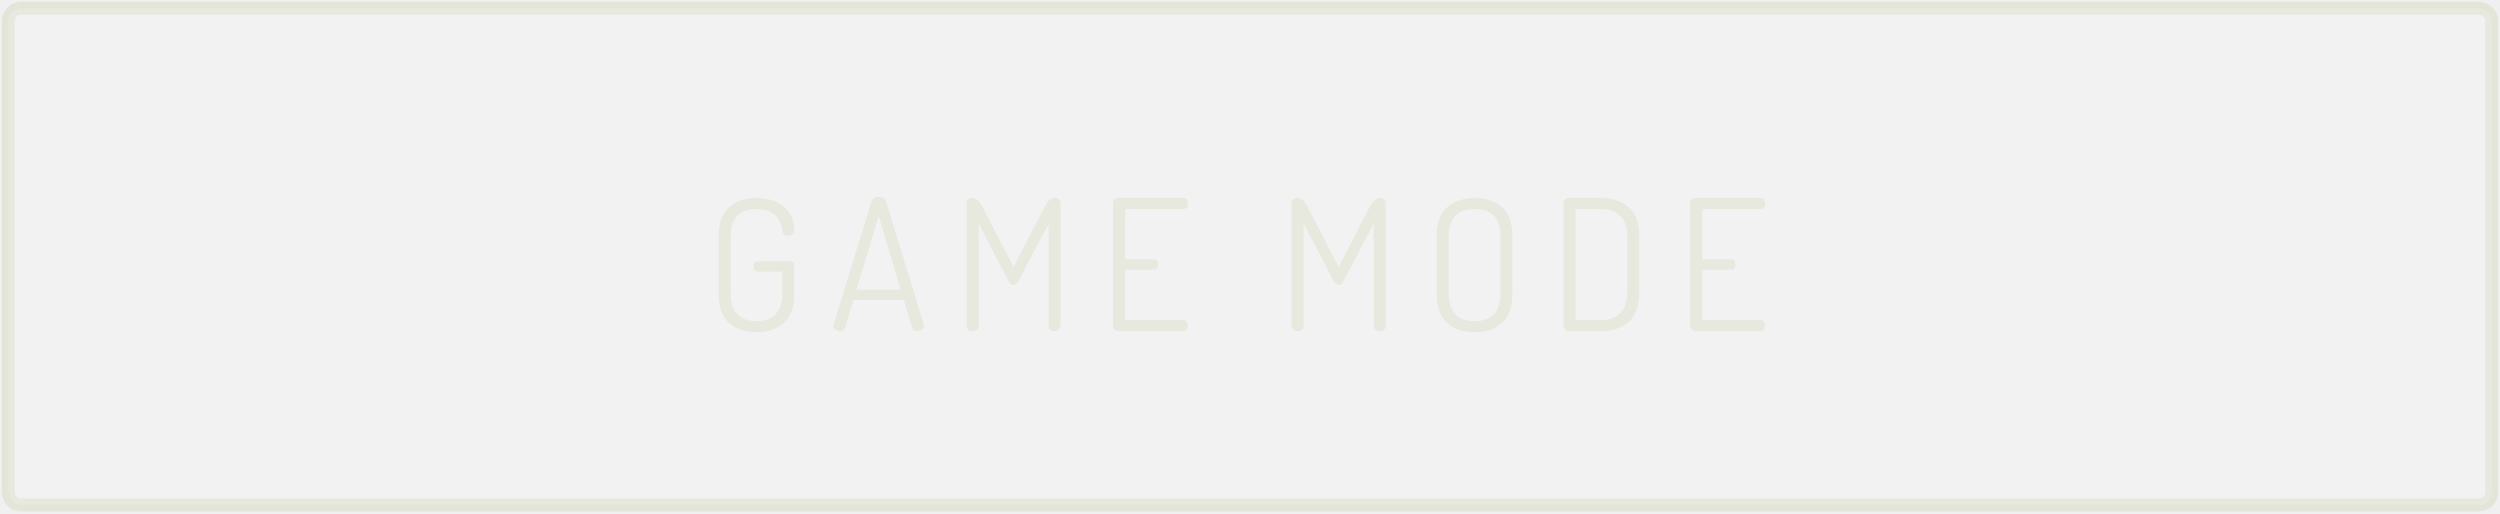
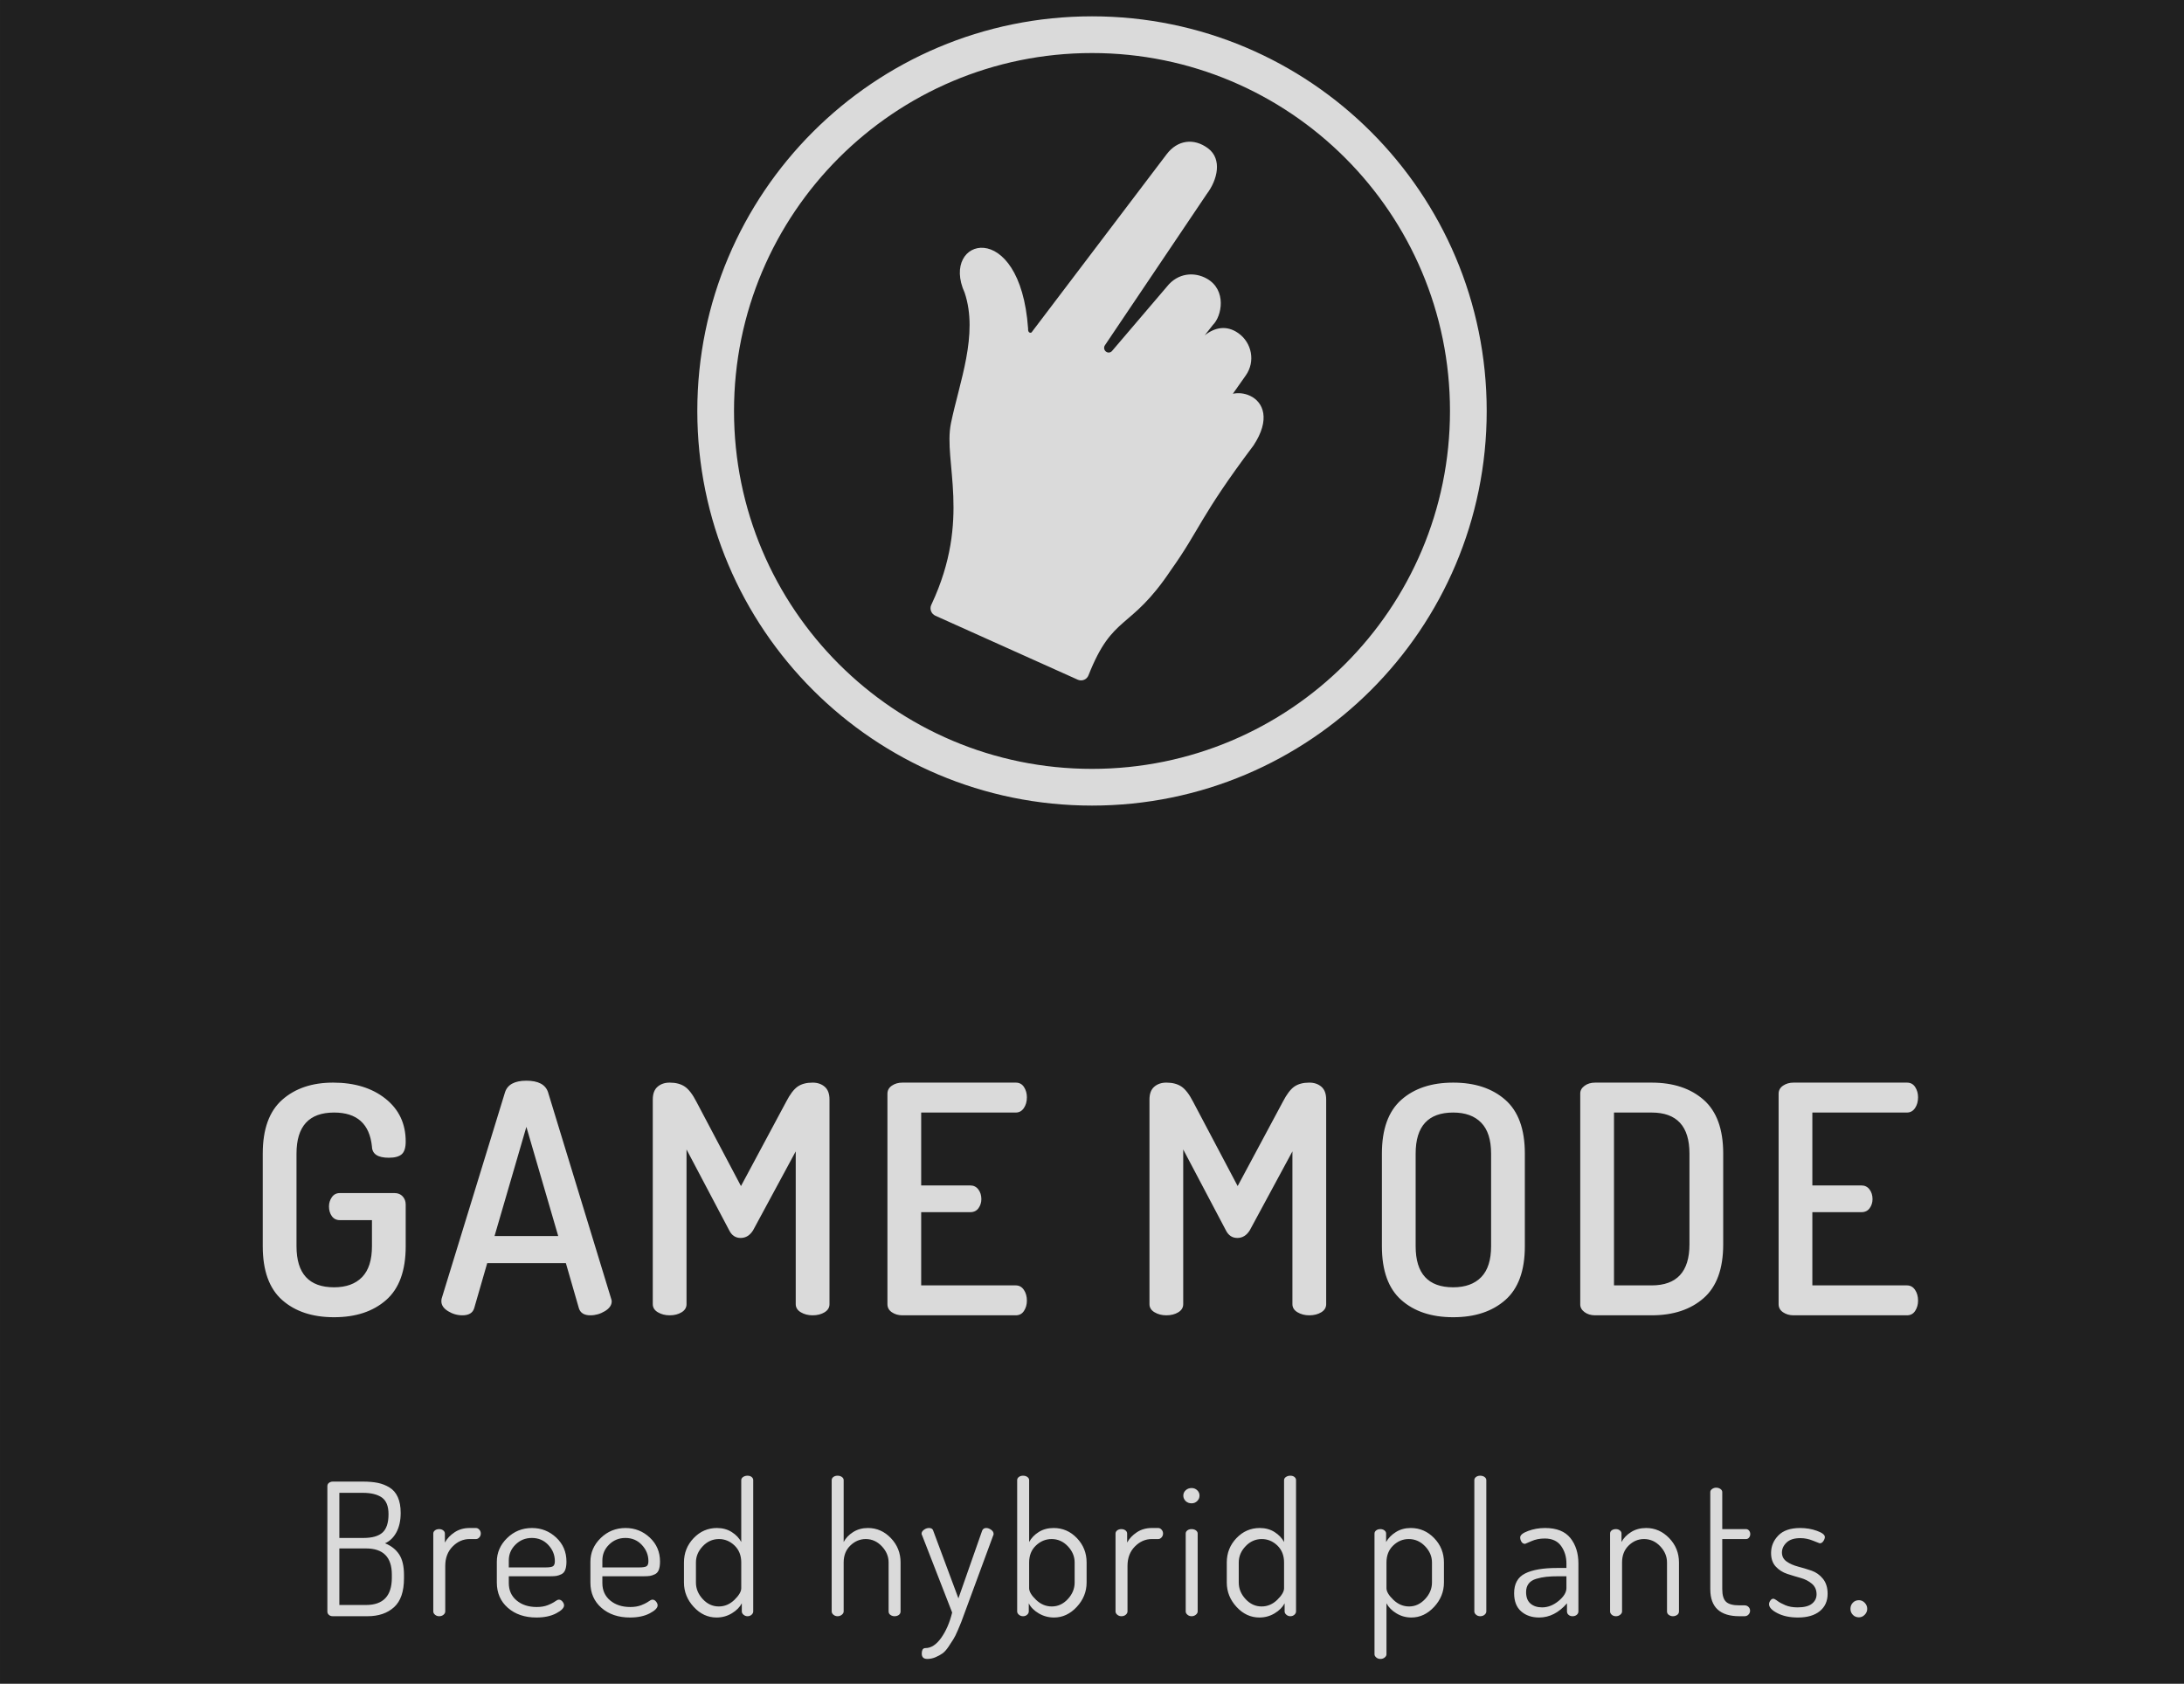
- <svg xmlns="http://www.w3.org/2000/svg" width="302px" height="62px" viewBox="0 0 302 62" version="1.1">
-   <g id="[Screens]" stroke="none" stroke-width="1" fill="none" fill-rule="evenodd">
-     <g id="landing-(dark)" transform="translate(-329, -715)" fill-rule="nonzero">
-       <g id="title_landing" transform="translate(216, 12)">
-         <g id="buttons" transform="translate(96, 704)">
-           <g id="button_game_mode" transform="translate(18, 0)">
-             <rect id="button" stroke="#E3E5D8" stroke-width="1.564" stroke-linecap="round" stroke-linejoin="round" x="0" y="0" width="300" height="60" rx="1.564" />
-             <path d="M85.801,34.424 L85.801,27.604 C85.801,25.991 86.215,24.806 87.044,24.051 C87.873,23.296 88.976,22.918 90.355,22.918 C91.748,22.918 92.863,23.274 93.699,23.985 C94.535,24.696 94.953,25.609 94.953,26.724 C94.953,27.223 94.711,27.472 94.227,27.472 C93.758,27.472 93.516,27.289 93.501,26.922 C93.296,25.147 92.254,24.26 90.377,24.26 C88.294,24.26 87.253,25.375 87.253,27.604 L87.253,34.424 C87.253,35.553 87.524,36.397 88.067,36.954 C88.61,37.511 89.38,37.79 90.377,37.79 C91.374,37.79 92.144,37.511 92.687,36.954 C93.23,36.397 93.501,35.553 93.501,34.424 L93.501,31.806 L90.553,31.806 C90.392,31.806 90.263,31.744 90.168,31.619 C90.073,31.494 90.025,31.344 90.025,31.168 C90.025,31.007 90.073,30.864 90.168,30.739 C90.263,30.614 90.392,30.552 90.553,30.552 L94.425,30.552 C94.777,30.552 94.953,30.743 94.953,31.124 L94.953,34.424 C94.953,36.052 94.539,37.244 93.71,37.999 C92.881,38.754 91.77,39.132 90.377,39.132 C88.984,39.132 87.873,38.754 87.044,37.999 C86.215,37.244 85.801,36.052 85.801,34.424 Z M99.669,38.384 C99.669,38.311 99.676,38.259 99.691,38.23 L104.289,23.292 C104.392,22.955 104.678,22.786 105.147,22.786 C105.616,22.786 105.91,22.955 106.027,23.292 L110.603,38.23 C110.603,38.245 110.607,38.267 110.614,38.296 C110.621,38.325 110.625,38.347 110.625,38.362 C110.625,38.538 110.53,38.688 110.339,38.813 C110.148,38.938 109.95,39 109.745,39 C109.466,39 109.283,38.875 109.195,38.626 L108.183,35.238 L102.089,35.238 L101.077,38.626 C101.018,38.875 100.828,39 100.505,39 C100.3,39 100.109,38.941 99.933,38.824 C99.757,38.707 99.669,38.56 99.669,38.384 Z M102.463,33.984 L107.809,33.984 L105.147,25.118 L102.463,33.984 Z M115.759,38.428 L115.759,23.622 C115.759,23.153 116.001,22.918 116.485,22.918 C116.91,22.918 117.299,23.255 117.651,23.93 L121.435,31.234 L125.219,23.93 C125.571,23.255 125.96,22.918 126.385,22.918 C126.869,22.918 127.111,23.153 127.111,23.622 L127.111,38.428 C127.111,38.604 127.041,38.743 126.902,38.846 C126.763,38.949 126.59,39 126.385,39 C126.194,39 126.026,38.949 125.879,38.846 C125.732,38.743 125.659,38.604 125.659,38.428 L125.659,26.064 L122.007,32.972 C121.846,33.28 121.648,33.434 121.413,33.434 C121.193,33.434 121.002,33.28 120.841,32.972 L117.211,25.998 L117.211,38.428 C117.211,38.604 117.138,38.743 116.991,38.846 C116.844,38.949 116.676,39 116.485,39 C116.28,39 116.107,38.949 115.968,38.846 C115.829,38.743 115.759,38.604 115.759,38.428 Z M133.455,38.428 L133.455,23.468 C133.455,23.292 133.521,23.156 133.653,23.061 C133.785,22.966 133.939,22.918 134.115,22.918 L141.947,22.918 C142.314,22.918 142.497,23.131 142.497,23.556 C142.497,23.747 142.449,23.912 142.354,24.051 C142.259,24.19 142.123,24.26 141.947,24.26 L134.907,24.26 L134.907,30.31 L138.361,30.31 C138.537,30.31 138.673,30.372 138.768,30.497 C138.863,30.622 138.911,30.779 138.911,30.97 C138.911,31.366 138.728,31.564 138.361,31.564 L134.907,31.564 L134.907,37.658 L141.947,37.658 C142.108,37.658 142.24,37.724 142.343,37.856 C142.446,37.988 142.497,38.149 142.497,38.34 C142.497,38.78 142.314,39 141.947,39 L134.115,39 C133.939,39 133.785,38.949 133.653,38.846 C133.521,38.743 133.455,38.604 133.455,38.428 Z M155.031,38.428 L155.031,23.622 C155.031,23.153 155.273,22.918 155.757,22.918 C156.182,22.918 156.571,23.255 156.923,23.93 L160.707,31.234 L164.491,23.93 C164.843,23.255 165.232,22.918 165.657,22.918 C166.141,22.918 166.383,23.153 166.383,23.622 L166.383,38.428 C166.383,38.604 166.313,38.743 166.174,38.846 C166.035,38.949 165.862,39 165.657,39 C165.466,39 165.298,38.949 165.151,38.846 C165.004,38.743 164.931,38.604 164.931,38.428 L164.931,26.064 L161.279,32.972 C161.118,33.28 160.92,33.434 160.685,33.434 C160.465,33.434 160.274,33.28 160.113,32.972 L156.483,25.998 L156.483,38.428 C156.483,38.604 156.41,38.743 156.263,38.846 C156.116,38.949 155.948,39 155.757,39 C155.552,39 155.379,38.949 155.24,38.846 C155.101,38.743 155.031,38.604 155.031,38.428 Z M172.551,34.424 L172.551,27.604 C172.551,25.991 172.965,24.806 173.794,24.051 C174.623,23.296 175.734,22.918 177.127,22.918 C178.52,22.918 179.631,23.296 180.46,24.051 C181.289,24.806 181.703,25.991 181.703,27.604 L181.703,34.424 C181.703,36.052 181.289,37.244 180.46,37.999 C179.631,38.754 178.52,39.132 177.127,39.132 C175.734,39.132 174.623,38.754 173.794,37.999 C172.965,37.244 172.551,36.052 172.551,34.424 Z M174.003,34.424 C174.003,36.668 175.044,37.79 177.127,37.79 C179.21,37.79 180.251,36.668 180.251,34.424 L180.251,27.604 C180.251,25.375 179.21,24.26 177.127,24.26 C175.044,24.26 174.003,25.375 174.003,27.604 L174.003,34.424 Z M187.871,38.45 L187.871,23.446 C187.871,23.299 187.933,23.175 188.058,23.072 C188.183,22.969 188.34,22.918 188.531,22.918 L192.425,22.918 C193.818,22.918 194.933,23.296 195.769,24.051 C196.605,24.806 197.023,25.991 197.023,27.604 L197.023,34.292 C197.023,35.92 196.605,37.112 195.769,37.867 C194.933,38.622 193.818,39 192.425,39 L188.531,39 C188.34,39 188.183,38.945 188.058,38.835 C187.933,38.725 187.871,38.597 187.871,38.45 Z M189.323,37.658 L192.425,37.658 C193.422,37.658 194.196,37.376 194.746,36.811 C195.296,36.246 195.571,35.407 195.571,34.292 L195.571,27.604 C195.571,26.489 195.296,25.653 194.746,25.096 C194.196,24.539 193.422,24.26 192.425,24.26 L189.323,24.26 L189.323,37.658 Z M203.191,38.428 L203.191,23.468 C203.191,23.292 203.257,23.156 203.389,23.061 C203.521,22.966 203.675,22.918 203.851,22.918 L211.683,22.918 C212.05,22.918 212.233,23.131 212.233,23.556 C212.233,23.747 212.185,23.912 212.09,24.051 C211.995,24.19 211.859,24.26 211.683,24.26 L204.643,24.26 L204.643,30.31 L208.097,30.31 C208.273,30.31 208.409,30.372 208.504,30.497 C208.599,30.622 208.647,30.779 208.647,30.97 C208.647,31.366 208.464,31.564 208.097,31.564 L204.643,31.564 L204.643,37.658 L211.683,37.658 C211.844,37.658 211.976,37.724 212.079,37.856 C212.182,37.988 212.233,38.149 212.233,38.34 C212.233,38.78 212.05,39 211.683,39 L203.851,39 C203.675,39 203.521,38.949 203.389,38.846 C203.257,38.743 203.191,38.604 203.191,38.428 Z" id="GAMEMODE" fill="#E3E5D8" />
-             <rect id="hover_button" fill-opacity="0.15" fill="#FFFFFF" x="0" y="0" width="300" height="60" rx="1.564" />
+ <svg xmlns="http://www.w3.org/2000/svg" width="166px" height="128px" viewBox="0 0 166 128" version="1.1">
+   <g id="Redesign" stroke="none" stroke-width="1" fill="none" fill-rule="evenodd">
+     <g id="landing-(dark)" transform="translate(-468, -754)" fill-rule="nonzero">
+       <g id="title_landing" transform="translate(221.5, 12)">
+         <g id="buttons" transform="translate(245.5, 740.8)">
+           <g id="game-mode" transform="translate(0.852438, 0.541395)">
+             <rect id="button-bg" fill="#202020" x="0.148" y="0.659" width="166" height="128" />
+             <path d="M25.03,123.175 L25.03,113.641 C25.03,113.529 25.072,113.443 25.156,113.382 C25.24,113.321 25.338,113.291 25.45,113.291 L27.746,113.291 C28.175,113.291 28.548,113.324 28.866,113.389 C29.183,113.454 29.479,113.571 29.755,113.739 C30.03,113.907 30.24,114.152 30.385,114.474 C30.529,114.796 30.602,115.195 30.602,115.671 C30.602,116.25 30.494,116.74 30.28,117.141 C30.065,117.542 29.776,117.822 29.412,117.981 C29.878,118.168 30.235,118.448 30.483,118.821 C30.73,119.194 30.854,119.717 30.854,120.389 L30.854,120.641 C30.854,121.649 30.602,122.382 30.098,122.839 C29.594,123.296 28.922,123.525 28.082,123.525 L25.45,123.525 C25.319,123.525 25.216,123.49 25.142,123.42 C25.067,123.35 25.03,123.268 25.03,123.175 Z M25.94,122.671 L27.97,122.671 C29.276,122.671 29.93,121.98 29.93,120.599 L29.93,120.361 C29.93,119.036 29.276,118.373 27.97,118.373 L25.94,118.373 L25.94,122.671 Z M25.94,117.575 L27.774,117.575 C28.436,117.575 28.919,117.437 29.223,117.162 C29.526,116.887 29.678,116.422 29.678,115.769 C29.678,115.162 29.51,114.74 29.174,114.502 C28.838,114.264 28.352,114.145 27.718,114.145 L25.94,114.145 L25.94,117.575 Z M33.08,123.161 L33.08,117.239 C33.08,117.146 33.122,117.066 33.206,117.001 C33.29,116.936 33.397,116.903 33.528,116.903 C33.649,116.903 33.752,116.936 33.836,117.001 C33.92,117.066 33.962,117.146 33.962,117.239 L33.962,117.925 C34.13,117.617 34.377,117.356 34.704,117.141 C35.03,116.926 35.408,116.819 35.838,116.819 L36.328,116.819 C36.421,116.819 36.505,116.861 36.58,116.945 C36.654,117.029 36.692,117.127 36.692,117.239 C36.692,117.351 36.654,117.449 36.58,117.533 C36.505,117.617 36.421,117.659 36.328,117.659 L35.838,117.659 C35.352,117.659 34.923,117.848 34.55,118.226 C34.176,118.604 33.99,119.096 33.99,119.703 L33.99,123.161 C33.99,123.254 33.945,123.338 33.857,123.413 C33.768,123.488 33.658,123.525 33.528,123.525 C33.406,123.525 33.301,123.488 33.213,123.413 C33.124,123.338 33.08,123.254 33.08,123.161 Z M37.91,120.963 L37.91,119.395 C37.91,118.695 38.171,118.091 38.694,117.582 C39.216,117.073 39.846,116.819 40.584,116.819 C41.293,116.819 41.907,117.062 42.425,117.547 C42.943,118.032 43.202,118.639 43.202,119.367 C43.202,119.628 43.171,119.838 43.111,119.997 C43.05,120.156 42.952,120.268 42.817,120.333 C42.681,120.398 42.558,120.44 42.446,120.459 C42.334,120.478 42.18,120.487 41.984,120.487 L38.82,120.487 L38.82,121.005 C38.82,121.556 39.018,121.997 39.415,122.328 C39.811,122.659 40.322,122.825 40.948,122.825 C41.265,122.825 41.543,122.778 41.781,122.685 C41.971,122.61 42.126,122.536 42.244,122.461 L42.327,122.405 C42.453,122.312 42.553,122.265 42.628,122.265 C42.73,122.265 42.821,122.314 42.901,122.412 C42.98,122.51 43.02,122.606 43.02,122.699 C43.02,122.895 42.819,123.098 42.418,123.308 C42.016,123.518 41.517,123.623 40.92,123.623 C40.033,123.623 39.31,123.378 38.75,122.888 C38.19,122.398 37.91,121.756 37.91,120.963 Z M38.82,119.815 L41.62,119.815 C41.9,119.815 42.086,119.785 42.18,119.724 C42.273,119.663 42.32,119.535 42.32,119.339 C42.32,118.872 42.154,118.462 41.823,118.107 C41.491,117.752 41.074,117.575 40.57,117.575 C40.084,117.575 39.671,117.743 39.331,118.079 C38.99,118.415 38.82,118.816 38.82,119.283 L38.82,119.815 Z M45.022,120.963 L45.022,119.395 C45.022,118.695 45.283,118.091 45.806,117.582 C46.328,117.073 46.958,116.819 47.696,116.819 C48.405,116.819 49.019,117.062 49.537,117.547 C50.055,118.032 50.314,118.639 50.314,119.367 C50.314,119.628 50.283,119.838 50.223,119.997 C50.162,120.156 50.064,120.268 49.929,120.333 C49.793,120.398 49.67,120.44 49.558,120.459 C49.446,120.478 49.292,120.487 49.096,120.487 L45.932,120.487 L45.932,121.005 C45.932,121.556 46.13,121.997 46.527,122.328 C46.923,122.659 47.434,122.825 48.06,122.825 C48.377,122.825 48.655,122.778 48.893,122.685 C49.083,122.61 49.238,122.536 49.356,122.461 L49.439,122.405 C49.565,122.312 49.665,122.265 49.74,122.265 C49.842,122.265 49.933,122.314 50.013,122.412 C50.092,122.51 50.132,122.606 50.132,122.699 C50.132,122.895 49.931,123.098 49.53,123.308 C49.128,123.518 48.629,123.623 48.032,123.623 C47.145,123.623 46.422,123.378 45.862,122.888 C45.302,122.398 45.022,121.756 45.022,120.963 Z M45.932,119.815 L48.732,119.815 C49.012,119.815 49.198,119.785 49.292,119.724 C49.385,119.663 49.432,119.535 49.432,119.339 C49.432,118.872 49.266,118.462 48.935,118.107 C48.603,117.752 48.186,117.575 47.682,117.575 C47.196,117.575 46.783,117.743 46.443,118.079 C46.102,118.415 45.932,118.816 45.932,119.283 L45.932,119.815 Z M52.134,120.963 L52.134,119.437 C52.134,118.718 52.379,118.102 52.869,117.589 C53.359,117.076 53.949,116.819 54.64,116.819 C55.069,116.819 55.445,116.922 55.767,117.127 C56.089,117.332 56.329,117.584 56.488,117.883 L56.488,113.179 C56.488,113.086 56.534,113.006 56.628,112.941 C56.721,112.876 56.833,112.843 56.964,112.843 C57.094,112.843 57.199,112.876 57.279,112.941 C57.358,113.006 57.398,113.086 57.398,113.179 L57.398,123.161 C57.398,123.254 57.356,123.338 57.272,123.413 C57.188,123.488 57.085,123.525 56.964,123.525 C56.852,123.525 56.751,123.488 56.663,123.413 C56.574,123.338 56.53,123.254 56.53,123.161 L56.53,122.545 C56.371,122.844 56.117,123.098 55.767,123.308 C55.417,123.518 55.032,123.623 54.612,123.623 C53.949,123.623 53.37,123.355 52.876,122.818 C52.381,122.281 52.134,121.663 52.134,120.963 Z M53.044,120.963 C53.044,121.43 53.216,121.85 53.562,122.223 C53.907,122.596 54.313,122.783 54.78,122.783 C55.228,122.783 55.624,122.615 55.97,122.279 C56.315,121.943 56.488,121.649 56.488,121.397 L56.488,119.437 C56.488,118.905 56.317,118.476 55.977,118.149 C55.636,117.822 55.242,117.659 54.794,117.659 C54.318,117.659 53.907,117.841 53.562,118.205 C53.216,118.569 53.044,118.98 53.044,119.437 L53.044,120.963 Z M63.362,123.161 L63.362,113.179 C63.362,113.086 63.404,113.006 63.488,112.941 C63.572,112.876 63.679,112.843 63.81,112.843 C63.94,112.843 64.05,112.876 64.139,112.941 C64.227,113.006 64.272,113.086 64.272,113.179 L64.272,117.883 C64.43,117.584 64.671,117.332 64.993,117.127 C65.315,116.922 65.69,116.819 66.12,116.819 C66.792,116.819 67.373,117.076 67.863,117.589 C68.353,118.102 68.598,118.718 68.598,119.437 L68.598,123.161 C68.598,123.273 68.553,123.362 68.465,123.427 C68.376,123.492 68.266,123.525 68.136,123.525 C68.024,123.525 67.921,123.492 67.828,123.427 C67.734,123.362 67.688,123.273 67.688,123.161 L67.688,119.437 C67.688,118.98 67.515,118.569 67.17,118.205 C66.824,117.841 66.418,117.659 65.952,117.659 C65.513,117.659 65.123,117.822 64.783,118.149 C64.442,118.476 64.272,118.905 64.272,119.437 L64.272,123.161 C64.272,123.254 64.225,123.338 64.132,123.413 C64.038,123.488 63.931,123.525 63.81,123.525 C63.688,123.525 63.583,123.488 63.495,123.413 C63.406,123.338 63.362,123.254 63.362,123.161 Z M70.194,117.253 C70.194,117.141 70.254,117.041 70.376,116.952 C70.497,116.863 70.623,116.819 70.754,116.819 C70.931,116.819 71.038,116.884 71.076,117.015 L72.994,122.167 L74.8,117.015 C74.856,116.884 74.958,116.819 75.108,116.819 C75.229,116.819 75.353,116.863 75.479,116.952 C75.605,117.041 75.668,117.146 75.668,117.267 C75.668,117.323 75.658,117.36 75.64,117.379 L73.218,123.945 L73.065,124.318 L73.065,124.318 L72.945,124.603 C72.809,124.92 72.695,125.149 72.602,125.289 L72.238,125.849 C72.079,126.082 71.927,126.25 71.783,126.353 C71.638,126.456 71.463,126.551 71.258,126.64 C71.052,126.729 70.842,126.773 70.628,126.773 C70.348,126.773 70.208,126.638 70.208,126.367 C70.208,126.122 70.279,125.984 70.422,125.954 L70.488,125.947 C70.917,125.947 71.316,125.688 71.685,125.17 C72.053,124.652 72.331,124.01 72.518,123.245 L70.236,117.379 C70.208,117.332 70.194,117.29 70.194,117.253 Z M77.46,123.161 L77.46,113.179 C77.46,113.086 77.502,113.006 77.586,112.941 C77.67,112.876 77.777,112.843 77.908,112.843 C78.038,112.843 78.148,112.876 78.237,112.941 C78.325,113.006 78.37,113.086 78.37,113.179 L78.37,117.883 C78.538,117.575 78.783,117.321 79.105,117.12 C79.427,116.919 79.802,116.819 80.232,116.819 C80.922,116.819 81.513,117.076 82.003,117.589 C82.493,118.102 82.738,118.718 82.738,119.437 L82.738,120.963 C82.738,121.663 82.488,122.281 81.989,122.818 C81.489,123.355 80.913,123.623 80.26,123.623 C79.84,123.623 79.452,123.518 79.098,123.308 C78.743,123.098 78.491,122.844 78.342,122.545 L78.342,123.161 C78.342,123.254 78.3,123.338 78.216,123.413 C78.132,123.488 78.029,123.525 77.908,123.525 C77.786,123.525 77.681,123.488 77.593,123.413 C77.504,123.338 77.46,123.254 77.46,123.161 Z M78.37,121.397 C78.37,121.649 78.545,121.943 78.895,122.279 C79.245,122.615 79.644,122.783 80.092,122.783 C80.558,122.783 80.964,122.596 81.31,122.223 C81.655,121.85 81.828,121.43 81.828,120.963 L81.828,119.437 C81.828,118.98 81.655,118.569 81.31,118.205 C80.964,117.841 80.554,117.659 80.078,117.659 C79.63,117.659 79.233,117.822 78.888,118.149 C78.542,118.476 78.37,118.905 78.37,119.437 L78.37,121.397 Z M84.936,123.161 L84.936,117.239 C84.936,117.146 84.978,117.066 85.062,117.001 C85.146,116.936 85.253,116.903 85.384,116.903 C85.505,116.903 85.608,116.936 85.692,117.001 C85.776,117.066 85.818,117.146 85.818,117.239 L85.818,117.925 C85.986,117.617 86.233,117.356 86.56,117.141 C86.886,116.926 87.264,116.819 87.694,116.819 L88.184,116.819 C88.277,116.819 88.361,116.861 88.436,116.945 C88.51,117.029 88.548,117.127 88.548,117.239 C88.548,117.351 88.51,117.449 88.436,117.533 C88.361,117.617 88.277,117.659 88.184,117.659 L87.694,117.659 C87.208,117.659 86.779,117.848 86.406,118.226 C86.032,118.604 85.846,119.096 85.846,119.703 L85.846,123.161 C85.846,123.254 85.801,123.338 85.713,123.413 C85.624,123.488 85.514,123.525 85.384,123.525 C85.262,123.525 85.157,123.488 85.069,123.413 C84.98,123.338 84.936,123.254 84.936,123.161 Z M90.27,114.775 C90.148,114.654 90.088,114.514 90.088,114.355 C90.088,114.196 90.148,114.061 90.27,113.949 C90.391,113.837 90.54,113.781 90.718,113.781 C90.886,113.781 91.028,113.837 91.145,113.949 C91.261,114.061 91.32,114.196 91.32,114.355 C91.32,114.514 91.261,114.651 91.145,114.768 C91.028,114.885 90.886,114.943 90.718,114.943 C90.54,114.943 90.391,114.887 90.27,114.775 Z M90.27,123.161 L90.27,117.239 C90.27,117.146 90.312,117.066 90.396,117.001 C90.48,116.936 90.587,116.903 90.718,116.903 C90.848,116.903 90.958,116.936 91.047,117.001 C91.135,117.066 91.18,117.146 91.18,117.239 L91.18,123.161 C91.18,123.254 91.133,123.338 91.04,123.413 C90.946,123.488 90.839,123.525 90.718,123.525 C90.596,123.525 90.491,123.488 90.403,123.413 C90.314,123.338 90.27,123.254 90.27,123.161 Z M93.392,120.963 L93.392,119.437 C93.392,118.718 93.637,118.102 94.127,117.589 C94.617,117.076 95.207,116.819 95.898,116.819 C96.327,116.819 96.703,116.922 97.025,117.127 C97.347,117.332 97.587,117.584 97.746,117.883 L97.746,113.179 C97.746,113.086 97.792,113.006 97.886,112.941 C97.979,112.876 98.091,112.843 98.222,112.843 C98.352,112.843 98.457,112.876 98.537,112.941 C98.616,113.006 98.656,113.086 98.656,113.179 L98.656,123.161 C98.656,123.254 98.614,123.338 98.53,123.413 C98.446,123.488 98.343,123.525 98.222,123.525 C98.11,123.525 98.009,123.488 97.921,123.413 C97.832,123.338 97.788,123.254 97.788,123.161 L97.788,122.545 C97.629,122.844 97.375,123.098 97.025,123.308 C96.675,123.518 96.29,123.623 95.87,123.623 C95.207,123.623 94.628,123.355 94.134,122.818 C93.639,122.281 93.392,121.663 93.392,120.963 Z M94.302,120.963 C94.302,121.43 94.474,121.85 94.82,122.223 C95.165,122.596 95.571,122.783 96.038,122.783 C96.486,122.783 96.882,122.615 97.228,122.279 C97.573,121.943 97.746,121.649 97.746,121.397 L97.746,119.437 C97.746,118.905 97.575,118.476 97.235,118.149 C96.894,117.822 96.5,117.659 96.052,117.659 C95.576,117.659 95.165,117.841 94.82,118.205 C94.474,118.569 94.302,118.98 94.302,119.437 L94.302,120.963 Z M104.62,126.423 L104.62,117.239 C104.62,117.146 104.662,117.066 104.746,117.001 C104.83,116.936 104.937,116.903 105.068,116.903 C105.189,116.903 105.292,116.936 105.376,117.001 C105.46,117.066 105.502,117.146 105.502,117.239 L105.502,117.883 C105.67,117.584 105.917,117.332 106.244,117.127 C106.57,116.922 106.948,116.819 107.378,116.819 C108.068,116.819 108.661,117.076 109.156,117.589 C109.65,118.102 109.898,118.718 109.898,119.437 L109.898,120.963 C109.898,121.663 109.648,122.281 109.149,122.818 C108.649,123.355 108.073,123.623 107.42,123.623 C107.009,123.623 106.631,123.518 106.286,123.308 C105.94,123.098 105.688,122.844 105.53,122.545 L105.53,126.423 C105.53,126.507 105.485,126.586 105.397,126.661 C105.308,126.736 105.198,126.773 105.068,126.773 C104.946,126.773 104.841,126.736 104.753,126.661 C104.664,126.586 104.62,126.507 104.62,126.423 Z M105.53,121.397 C105.53,121.649 105.705,121.943 106.055,122.279 C106.405,122.615 106.804,122.783 107.252,122.783 C107.709,122.783 108.113,122.596 108.463,122.223 C108.813,121.85 108.988,121.43 108.988,120.963 L108.988,119.437 C108.988,118.98 108.813,118.569 108.463,118.205 C108.113,117.841 107.7,117.659 107.224,117.659 C106.776,117.659 106.381,117.822 106.041,118.149 C105.7,118.476 105.53,118.905 105.53,119.437 L105.53,121.397 Z M112.208,123.161 L112.208,113.179 C112.208,113.086 112.25,113.006 112.334,112.941 C112.418,112.876 112.525,112.843 112.656,112.843 C112.786,112.843 112.896,112.876 112.985,112.941 C113.073,113.006 113.118,113.086 113.118,113.179 L113.118,123.161 C113.118,123.254 113.073,123.338 112.985,123.413 C112.896,123.488 112.786,123.525 112.656,123.525 C112.534,123.525 112.429,123.488 112.341,123.413 C112.252,123.338 112.208,123.254 112.208,123.161 Z M115.232,121.775 C115.232,121.056 115.509,120.557 116.065,120.277 C116.62,119.997 117.43,119.857 118.494,119.857 L119.208,119.857 L119.208,119.521 C119.208,119.008 119.072,118.562 118.802,118.184 C118.531,117.806 118.116,117.617 117.556,117.617 C117.182,117.617 116.844,117.685 116.541,117.82 L116.098,118.01 C116.076,118.019 116.062,118.023 116.058,118.023 C115.946,118.023 115.857,117.972 115.792,117.869 C115.726,117.766 115.694,117.654 115.694,117.533 C115.694,117.356 115.894,117.192 116.296,117.043 C116.697,116.894 117.126,116.819 117.584,116.819 C118.461,116.819 119.103,117.073 119.509,117.582 C119.915,118.091 120.118,118.737 120.118,119.521 L120.118,123.161 C120.118,123.264 120.076,123.35 119.992,123.42 C119.908,123.49 119.8,123.525 119.67,123.525 C119.548,123.525 119.448,123.49 119.369,123.42 C119.289,123.35 119.25,123.264 119.25,123.161 L119.25,122.545 C118.624,123.264 117.92,123.623 117.136,123.623 C116.576,123.623 116.118,123.467 115.764,123.154 C115.409,122.841 115.232,122.382 115.232,121.775 Z M116.142,121.691 C116.142,122.083 116.254,122.375 116.478,122.566 C116.702,122.757 116.996,122.853 117.36,122.853 C117.798,122.853 118.216,122.69 118.613,122.363 C119.009,122.036 119.208,121.71 119.208,121.383 L119.208,120.487 L118.62,120.487 C118.246,120.487 117.931,120.501 117.675,120.529 C117.418,120.557 117.164,120.608 116.912,120.683 C116.66,120.758 116.468,120.879 116.338,121.047 C116.207,121.215 116.142,121.43 116.142,121.691 Z M122.526,123.161 L122.526,117.239 C122.526,117.136 122.568,117.055 122.652,116.994 C122.736,116.933 122.843,116.903 122.974,116.903 C123.086,116.903 123.184,116.936 123.268,117.001 C123.352,117.066 123.394,117.146 123.394,117.239 L123.394,117.883 C123.552,117.584 123.795,117.332 124.122,117.127 C124.448,116.922 124.831,116.819 125.27,116.819 C125.942,116.819 126.525,117.076 127.02,117.589 C127.514,118.102 127.762,118.718 127.762,119.437 L127.762,123.161 C127.762,123.273 127.715,123.362 127.622,123.427 C127.528,123.492 127.421,123.525 127.3,123.525 C127.188,123.525 127.085,123.492 126.992,123.427 C126.898,123.362 126.852,123.273 126.852,123.161 L126.852,119.437 C126.852,118.98 126.679,118.569 126.334,118.205 C125.988,117.841 125.578,117.659 125.102,117.659 C124.663,117.659 124.276,117.822 123.94,118.149 C123.604,118.476 123.436,118.905 123.436,119.437 L123.436,123.161 C123.436,123.254 123.389,123.338 123.296,123.413 C123.202,123.488 123.095,123.525 122.974,123.525 C122.843,123.525 122.736,123.488 122.652,123.413 C122.568,123.338 122.526,123.254 122.526,123.161 Z M130.142,121.467 L130.142,114.089 C130.142,113.996 130.188,113.916 130.282,113.851 C130.375,113.786 130.478,113.753 130.59,113.753 C130.711,113.753 130.818,113.786 130.912,113.851 C131.005,113.916 131.052,113.996 131.052,114.089 L131.052,116.903 L132.858,116.903 C132.951,116.903 133.028,116.94 133.089,117.015 C133.149,117.09 133.18,117.178 133.18,117.281 C133.18,117.384 133.149,117.472 133.089,117.547 C133.028,117.622 132.951,117.659 132.858,117.659 L131.052,117.659 L131.052,121.467 C131.052,121.924 131.147,122.244 131.339,122.426 C131.53,122.608 131.868,122.699 132.354,122.699 L132.746,122.699 C132.867,122.699 132.967,122.739 133.047,122.818 C133.126,122.897 133.166,122.993 133.166,123.105 C133.166,123.217 133.126,123.315 133.047,123.399 C132.967,123.483 132.867,123.525 132.746,123.525 L132.354,123.525 C130.879,123.525 130.142,122.839 130.142,121.467 Z M134.608,122.615 C134.608,122.522 134.64,122.428 134.706,122.335 C134.771,122.242 134.846,122.195 134.93,122.195 C134.982,122.195 135.058,122.229 135.158,122.298 L135.238,122.356 C135.378,122.463 135.578,122.573 135.84,122.685 C136.101,122.797 136.414,122.853 136.778,122.853 C137.272,122.853 137.636,122.76 137.87,122.573 C138.103,122.386 138.22,122.148 138.22,121.859 C138.22,121.523 138.101,121.255 137.863,121.054 C137.625,120.853 137.338,120.706 137.002,120.613 C136.666,120.52 136.327,120.417 135.987,120.305 C135.646,120.193 135.357,120.009 135.119,119.752 C134.881,119.495 134.762,119.152 134.762,118.723 C134.762,118.21 134.946,117.764 135.315,117.386 C135.683,117.008 136.236,116.819 136.974,116.819 C137.431,116.819 137.858,116.891 138.255,117.036 C138.651,117.181 138.85,117.337 138.85,117.505 C138.85,117.598 138.812,117.701 138.738,117.813 C138.663,117.925 138.574,117.981 138.472,117.981 L138.423,117.969 C138.348,117.944 138.192,117.883 137.954,117.785 C137.636,117.654 137.314,117.589 136.988,117.589 C136.521,117.589 136.171,117.701 135.938,117.925 C135.704,118.149 135.588,118.401 135.588,118.681 C135.588,118.97 135.707,119.199 135.945,119.367 C136.183,119.535 136.472,119.663 136.813,119.752 C137.153,119.841 137.494,119.943 137.835,120.06 C138.175,120.177 138.465,120.382 138.703,120.676 C138.941,120.97 139.06,121.35 139.06,121.817 C139.06,122.377 138.861,122.818 138.465,123.14 C138.068,123.462 137.515,123.623 136.806,123.623 C136.19,123.623 135.669,123.513 135.245,123.294 C134.82,123.075 134.608,122.848 134.608,122.615 Z M140.796,122.965 C140.796,122.778 140.856,122.622 140.978,122.496 C141.099,122.37 141.253,122.307 141.44,122.307 C141.608,122.307 141.755,122.372 141.881,122.503 C142.007,122.634 142.07,122.788 142.07,122.965 C142.07,123.133 142.007,123.282 141.881,123.413 C141.755,123.544 141.608,123.609 141.44,123.609 C141.253,123.609 141.099,123.546 140.978,123.42 C140.856,123.294 140.796,123.142 140.796,122.965 Z" id="Breedhybridplants." fill="#DADADA" />
+             <path d="M20.119,95.399 L20.119,88.356 C20.119,86.501 20.611,85.138 21.595,84.267 C22.579,83.395 23.87,82.96 25.467,82.96 C27.096,82.96 28.423,83.367 29.448,84.182 C30.472,84.997 30.984,86.082 30.984,87.437 C30.984,87.905 30.884,88.227 30.682,88.405 C30.48,88.582 30.154,88.671 29.702,88.671 C28.863,88.671 28.435,88.389 28.419,87.824 C28.242,86.098 27.282,85.235 25.539,85.235 C23.636,85.235 22.684,86.275 22.684,88.356 L22.684,95.399 C22.684,97.48 23.636,98.52 25.539,98.52 C26.459,98.52 27.169,98.262 27.669,97.746 C28.169,97.23 28.419,96.447 28.419,95.399 L28.419,93.414 L25.975,93.414 C25.717,93.414 25.515,93.313 25.37,93.112 C25.225,92.91 25.152,92.664 25.152,92.374 C25.152,92.115 25.225,91.882 25.37,91.672 C25.515,91.462 25.717,91.357 25.975,91.357 L30.137,91.357 C30.396,91.357 30.601,91.442 30.755,91.611 C30.908,91.781 30.984,91.986 30.984,92.228 L30.984,95.399 C30.984,97.254 30.488,98.617 29.496,99.488 C28.504,100.36 27.185,100.795 25.539,100.795 C23.894,100.795 22.579,100.36 21.595,99.488 C20.611,98.617 20.119,97.254 20.119,95.399 Z M33.695,99.585 C33.695,99.488 33.703,99.416 33.719,99.367 L38.535,83.686 C38.728,83.105 39.269,82.815 40.156,82.815 C41.06,82.815 41.608,83.105 41.802,83.686 L46.593,99.367 C46.626,99.464 46.642,99.537 46.642,99.585 C46.642,99.876 46.468,100.126 46.122,100.335 C45.775,100.545 45.408,100.65 45.02,100.65 C44.553,100.65 44.262,100.473 44.149,100.118 L43.157,96.681 L37.18,96.681 L36.187,100.118 C36.075,100.473 35.776,100.65 35.292,100.65 C34.905,100.65 34.542,100.545 34.203,100.335 C33.864,100.126 33.695,99.876 33.695,99.585 Z M37.736,94.624 L42.576,94.624 L40.156,86.324 L37.736,94.624 Z M49.764,99.803 L49.764,84.242 C49.764,83.807 49.885,83.484 50.127,83.274 C50.369,83.065 50.675,82.96 51.046,82.96 C51.514,82.96 51.897,83.061 52.196,83.262 C52.494,83.464 52.789,83.847 53.079,84.412 L56.467,90.825 L59.903,84.412 C60.194,83.847 60.484,83.464 60.775,83.262 C61.065,83.061 61.444,82.96 61.912,82.96 C62.283,82.96 62.59,83.065 62.832,83.274 C63.074,83.484 63.195,83.807 63.195,84.242 L63.195,99.803 C63.195,100.061 63.07,100.267 62.82,100.42 C62.569,100.573 62.267,100.65 61.912,100.65 C61.573,100.65 61.275,100.573 61.017,100.42 C60.759,100.267 60.629,100.061 60.629,99.803 L60.629,88.187 L57.387,94.189 C57.145,94.576 56.83,94.769 56.443,94.769 C56.056,94.769 55.765,94.576 55.572,94.189 L52.329,88.042 L52.329,99.803 C52.329,100.061 52.204,100.267 51.954,100.42 C51.704,100.573 51.401,100.65 51.046,100.65 C50.707,100.65 50.409,100.573 50.151,100.42 C49.893,100.267 49.764,100.061 49.764,99.803 Z M67.599,99.803 L67.599,83.807 C67.599,83.549 67.712,83.343 67.938,83.19 C68.164,83.036 68.43,82.96 68.736,82.96 L77.352,82.96 C77.626,82.96 77.836,83.073 77.981,83.299 C78.126,83.524 78.199,83.783 78.199,84.073 C78.199,84.396 78.122,84.67 77.969,84.896 C77.815,85.122 77.61,85.235 77.352,85.235 L70.164,85.235 L70.164,90.776 L73.891,90.776 C74.149,90.776 74.355,90.877 74.508,91.079 C74.661,91.281 74.738,91.527 74.738,91.817 C74.738,92.075 74.665,92.305 74.52,92.507 C74.375,92.708 74.165,92.809 73.891,92.809 L70.164,92.809 L70.164,98.375 L77.352,98.375 C77.61,98.375 77.815,98.488 77.969,98.714 C78.122,98.94 78.199,99.214 78.199,99.537 C78.199,99.827 78.126,100.085 77.981,100.311 C77.836,100.537 77.626,100.65 77.352,100.65 L68.736,100.65 C68.43,100.65 68.164,100.573 67.938,100.42 C67.712,100.267 67.599,100.061 67.599,99.803 Z M87.516,99.803 L87.516,84.242 C87.516,83.807 87.637,83.484 87.879,83.274 C88.121,83.065 88.427,82.96 88.798,82.96 C89.266,82.96 89.649,83.061 89.948,83.262 C90.246,83.464 90.541,83.847 90.831,84.412 L94.219,90.825 L97.655,84.412 C97.946,83.847 98.236,83.464 98.527,83.262 C98.817,83.061 99.196,82.96 99.664,82.96 C100.035,82.96 100.342,83.065 100.584,83.274 C100.826,83.484 100.947,83.807 100.947,84.242 L100.947,99.803 C100.947,100.061 100.822,100.267 100.572,100.42 C100.321,100.573 100.019,100.65 99.664,100.65 C99.325,100.65 99.027,100.573 98.769,100.42 C98.511,100.267 98.381,100.061 98.381,99.803 L98.381,88.187 L95.139,94.189 C94.897,94.576 94.582,94.769 94.195,94.769 C93.808,94.769 93.517,94.576 93.324,94.189 L90.081,88.042 L90.081,99.803 C90.081,100.061 89.956,100.267 89.706,100.42 C89.456,100.573 89.153,100.65 88.798,100.65 C88.459,100.65 88.161,100.573 87.903,100.42 C87.645,100.267 87.516,100.061 87.516,99.803 Z M105.182,95.399 L105.182,88.356 C105.182,86.501 105.674,85.138 106.658,84.267 C107.642,83.395 108.957,82.96 110.602,82.96 C112.248,82.96 113.567,83.395 114.559,84.267 C115.551,85.138 116.047,86.501 116.047,88.356 L116.047,95.399 C116.047,97.254 115.551,98.617 114.559,99.488 C113.567,100.36 112.248,100.795 110.602,100.795 C108.957,100.795 107.642,100.36 106.658,99.488 C105.674,98.617 105.182,97.254 105.182,95.399 Z M107.747,95.399 C107.747,97.48 108.699,98.52 110.602,98.52 C111.522,98.52 112.232,98.262 112.732,97.746 C113.232,97.23 113.482,96.447 113.482,95.399 L113.482,88.356 C113.482,87.308 113.232,86.525 112.732,86.009 C112.232,85.493 111.522,85.235 110.602,85.235 C108.699,85.235 107.747,86.275 107.747,88.356 L107.747,95.399 Z M120.258,99.827 L120.258,83.783 C120.258,83.557 120.367,83.363 120.585,83.202 C120.803,83.04 121.073,82.96 121.396,82.96 L125.679,82.96 C127.325,82.96 128.644,83.395 129.636,84.267 C130.628,85.138 131.124,86.501 131.124,88.356 L131.124,95.253 C131.124,97.109 130.628,98.472 129.636,99.343 C128.644,100.214 127.325,100.65 125.679,100.65 L121.396,100.65 C121.073,100.65 120.803,100.569 120.585,100.408 C120.367,100.247 120.258,100.053 120.258,99.827 Z M122.823,98.375 L125.679,98.375 C127.599,98.375 128.559,97.335 128.559,95.253 L128.559,88.356 C128.559,86.275 127.599,85.235 125.679,85.235 L122.823,85.235 L122.823,98.375 Z M135.335,99.803 L135.335,83.807 C135.335,83.549 135.448,83.343 135.674,83.19 C135.9,83.036 136.166,82.96 136.472,82.96 L145.087,82.96 C145.362,82.96 145.571,83.073 145.717,83.299 C145.862,83.524 145.934,83.783 145.934,84.073 C145.934,84.396 145.858,84.67 145.705,84.896 C145.551,85.122 145.346,85.235 145.087,85.235 L137.9,85.235 L137.9,90.776 L141.627,90.776 C141.885,90.776 142.091,90.877 142.244,91.079 C142.397,91.281 142.474,91.527 142.474,91.817 C142.474,92.075 142.401,92.305 142.256,92.507 C142.111,92.708 141.901,92.809 141.627,92.809 L137.9,92.809 L137.9,98.375 L145.087,98.375 C145.346,98.375 145.551,98.488 145.705,98.714 C145.858,98.94 145.934,99.214 145.934,99.537 C145.934,99.827 145.862,100.085 145.717,100.311 C145.571,100.537 145.362,100.65 145.087,100.65 L136.472,100.65 C136.166,100.65 135.9,100.573 135.674,100.42 C135.448,100.267 135.335,100.061 135.335,99.803 Z" id="GAMEMODE" fill="#DADADA" />
+             <path d="M83.148,1.9 C99.716,1.9 113.148,15.331 113.148,31.9 C113.148,48.469 99.716,61.9 83.148,61.9 C66.579,61.9 53.148,48.469 53.148,31.9 C53.148,15.331 66.579,1.9 83.148,1.9 Z M83.148,4.691 C68.12,4.691 55.938,16.873 55.938,31.9 C55.938,46.927 68.12,59.109 83.148,59.109 C98.175,59.109 110.357,46.927 110.357,31.9 C110.357,16.873 98.175,4.691 83.148,4.691 Z M91.97,11.937 C93.058,12.752 92.689,14.328 91.875,15.4 L84.131,26.904 C84.026,27.059 84.059,27.269 84.207,27.387 C84.35,27.501 84.557,27.48 84.671,27.339 C84.672,27.338 84.673,27.337 84.674,27.336 L88.83,22.462 C89.684,21.374 90.954,21.317 91.883,21.845 C93.405,22.711 93.02,24.695 92.333,25.364 L91.713,26.152 C92.497,25.531 93.387,25.371 94.256,25.976 C95.312,26.712 95.573,28.152 94.84,29.193 L93.855,30.592 C94.278,30.505 94.732,30.548 95.155,30.745 C96.188,31.226 96.729,32.55 95.42,34.527 C91.353,39.937 91.338,40.925 89.136,44.012 C86.027,48.662 84.742,47.273 82.878,52.002 C82.756,52.312 82.403,52.463 82.089,52.339 C82.081,52.336 82.073,52.333 82.064,52.329 L71.246,47.468 C70.931,47.327 70.788,46.961 70.927,46.649 L70.935,46.631 L70.935,46.631 C70.946,46.609 70.953,46.596 70.955,46.591 C73.993,40.096 71.827,35.759 72.426,32.838 C73.068,29.709 74.531,26.088 73.468,22.912 C71.564,18.734 77.688,17.09 78.29,25.633 C78.26,25.984 78.503,25.994 78.561,25.917 L88.823,12.381 C89.636,11.308 90.882,11.122 91.97,11.937 Z" id="hand-icon" fill="#DADADA" />
          </g>
        </g>
      </g>
    </g>
  </g>
</svg>
